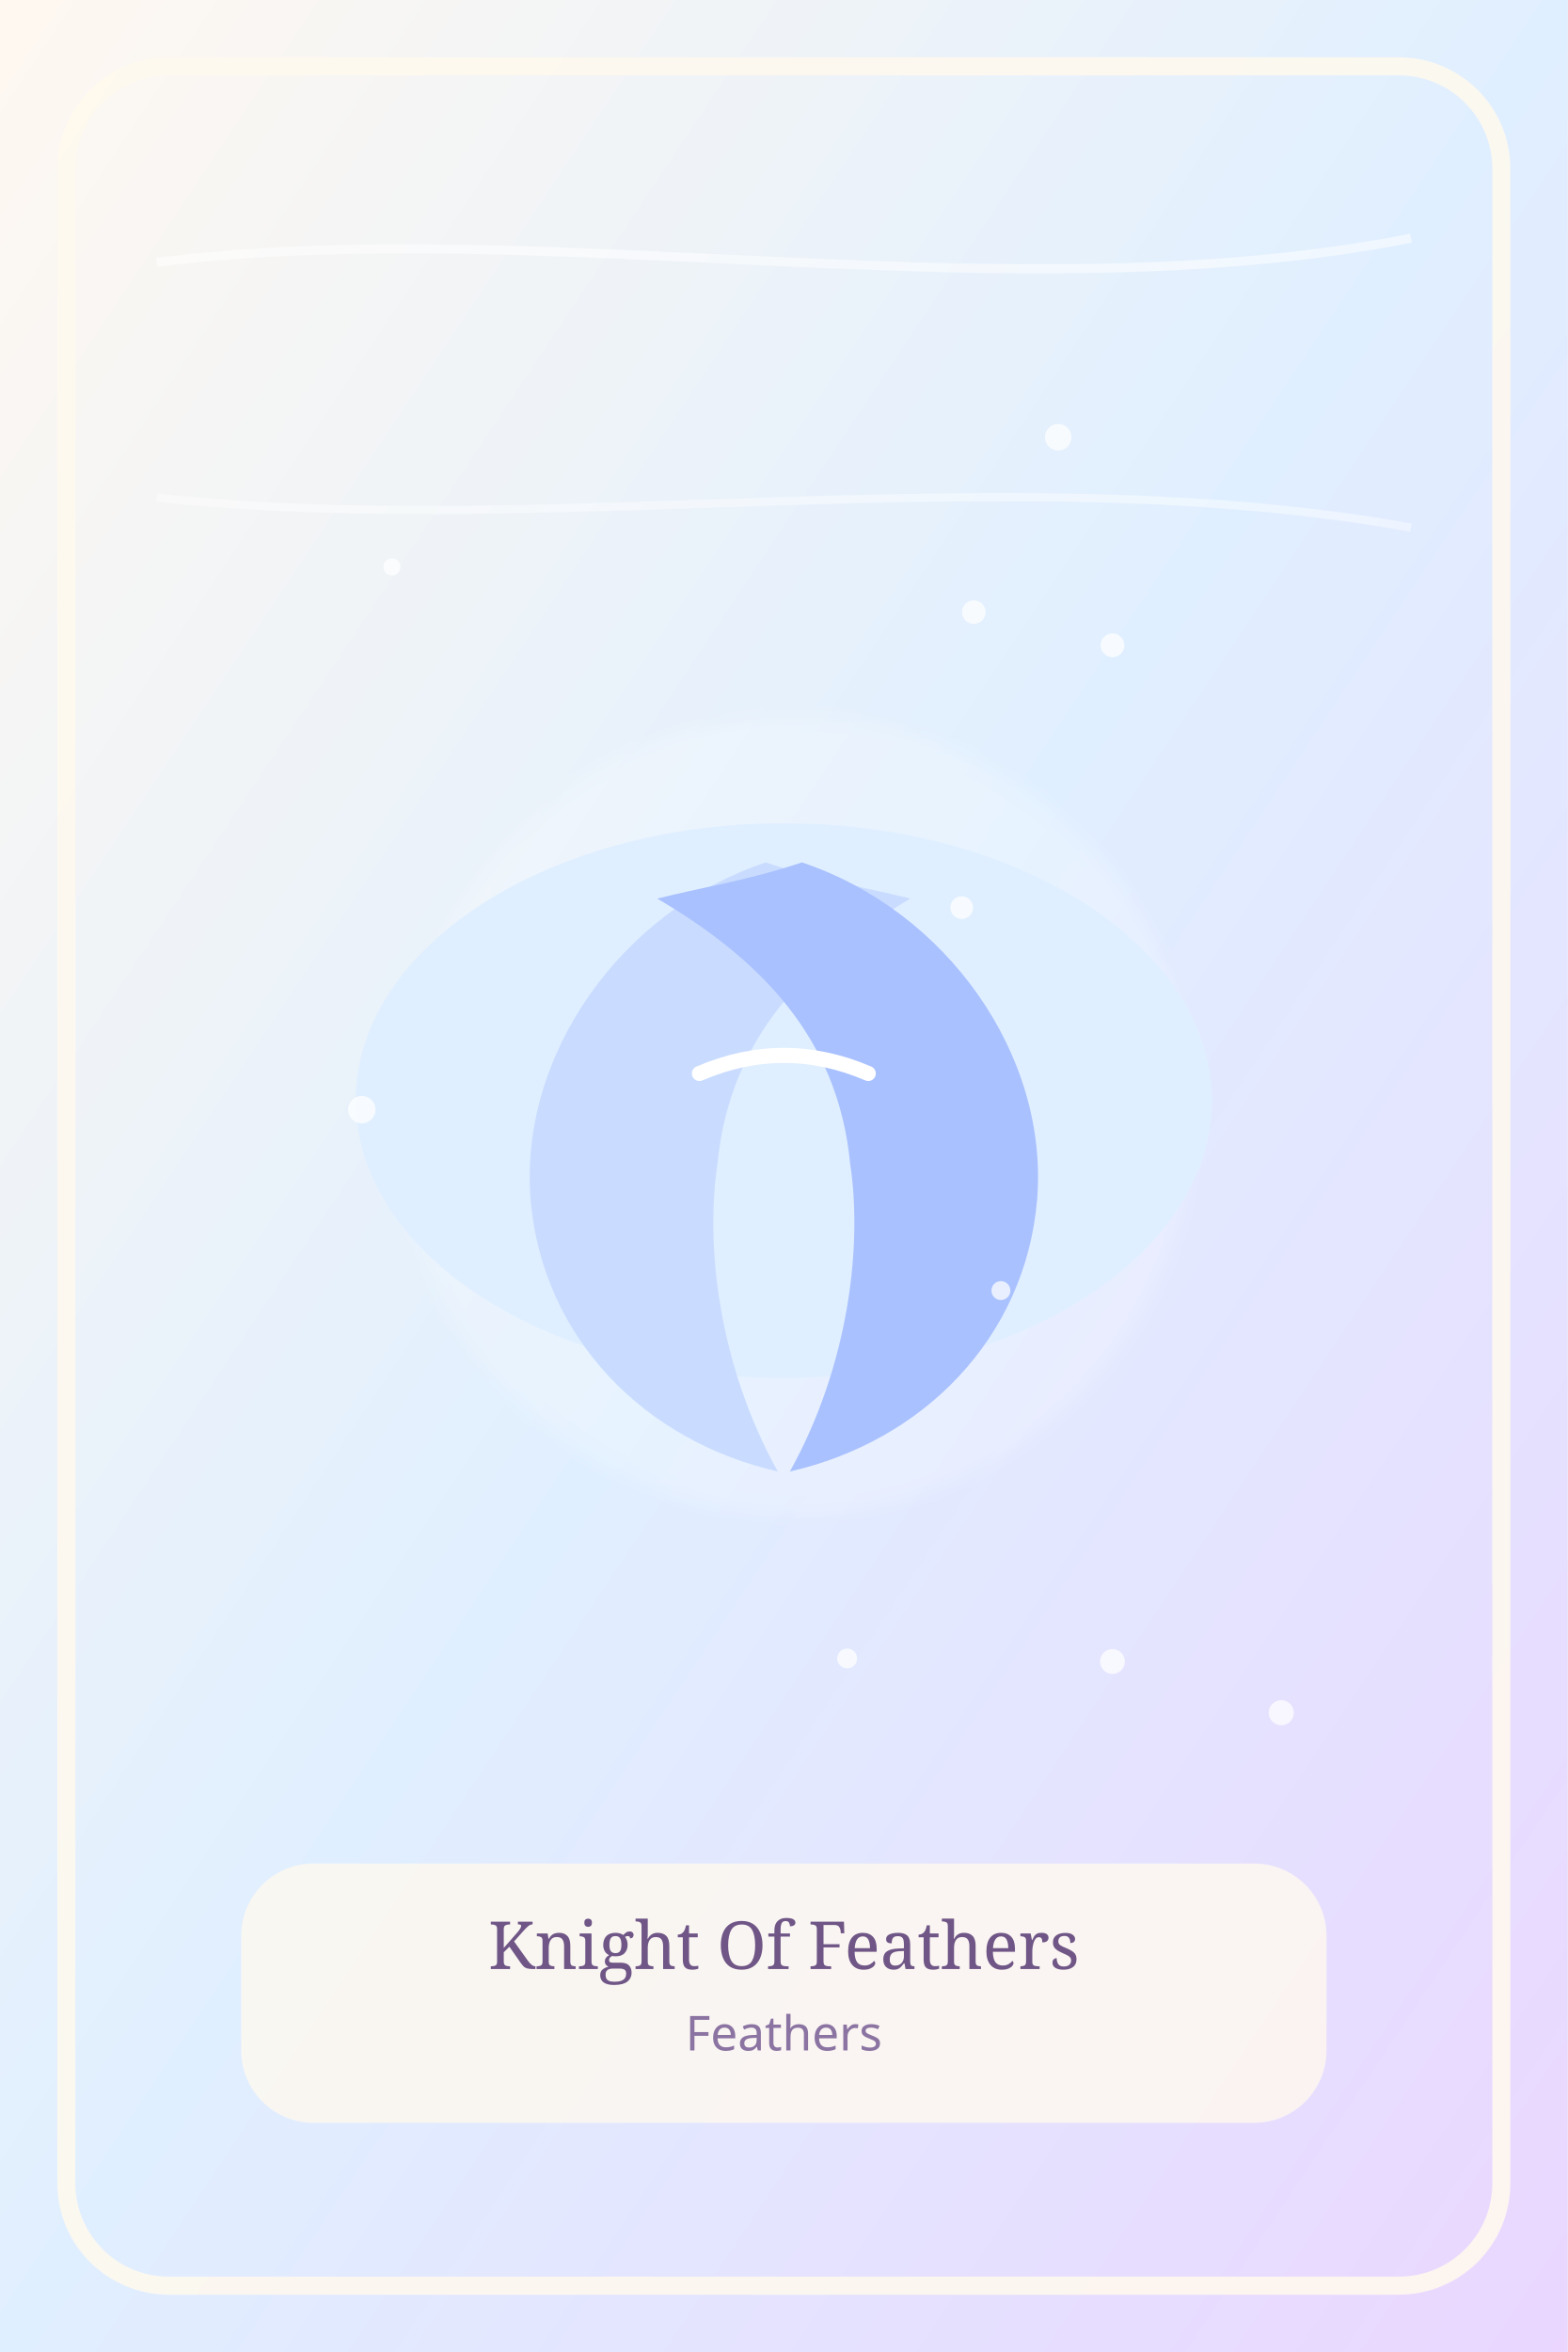
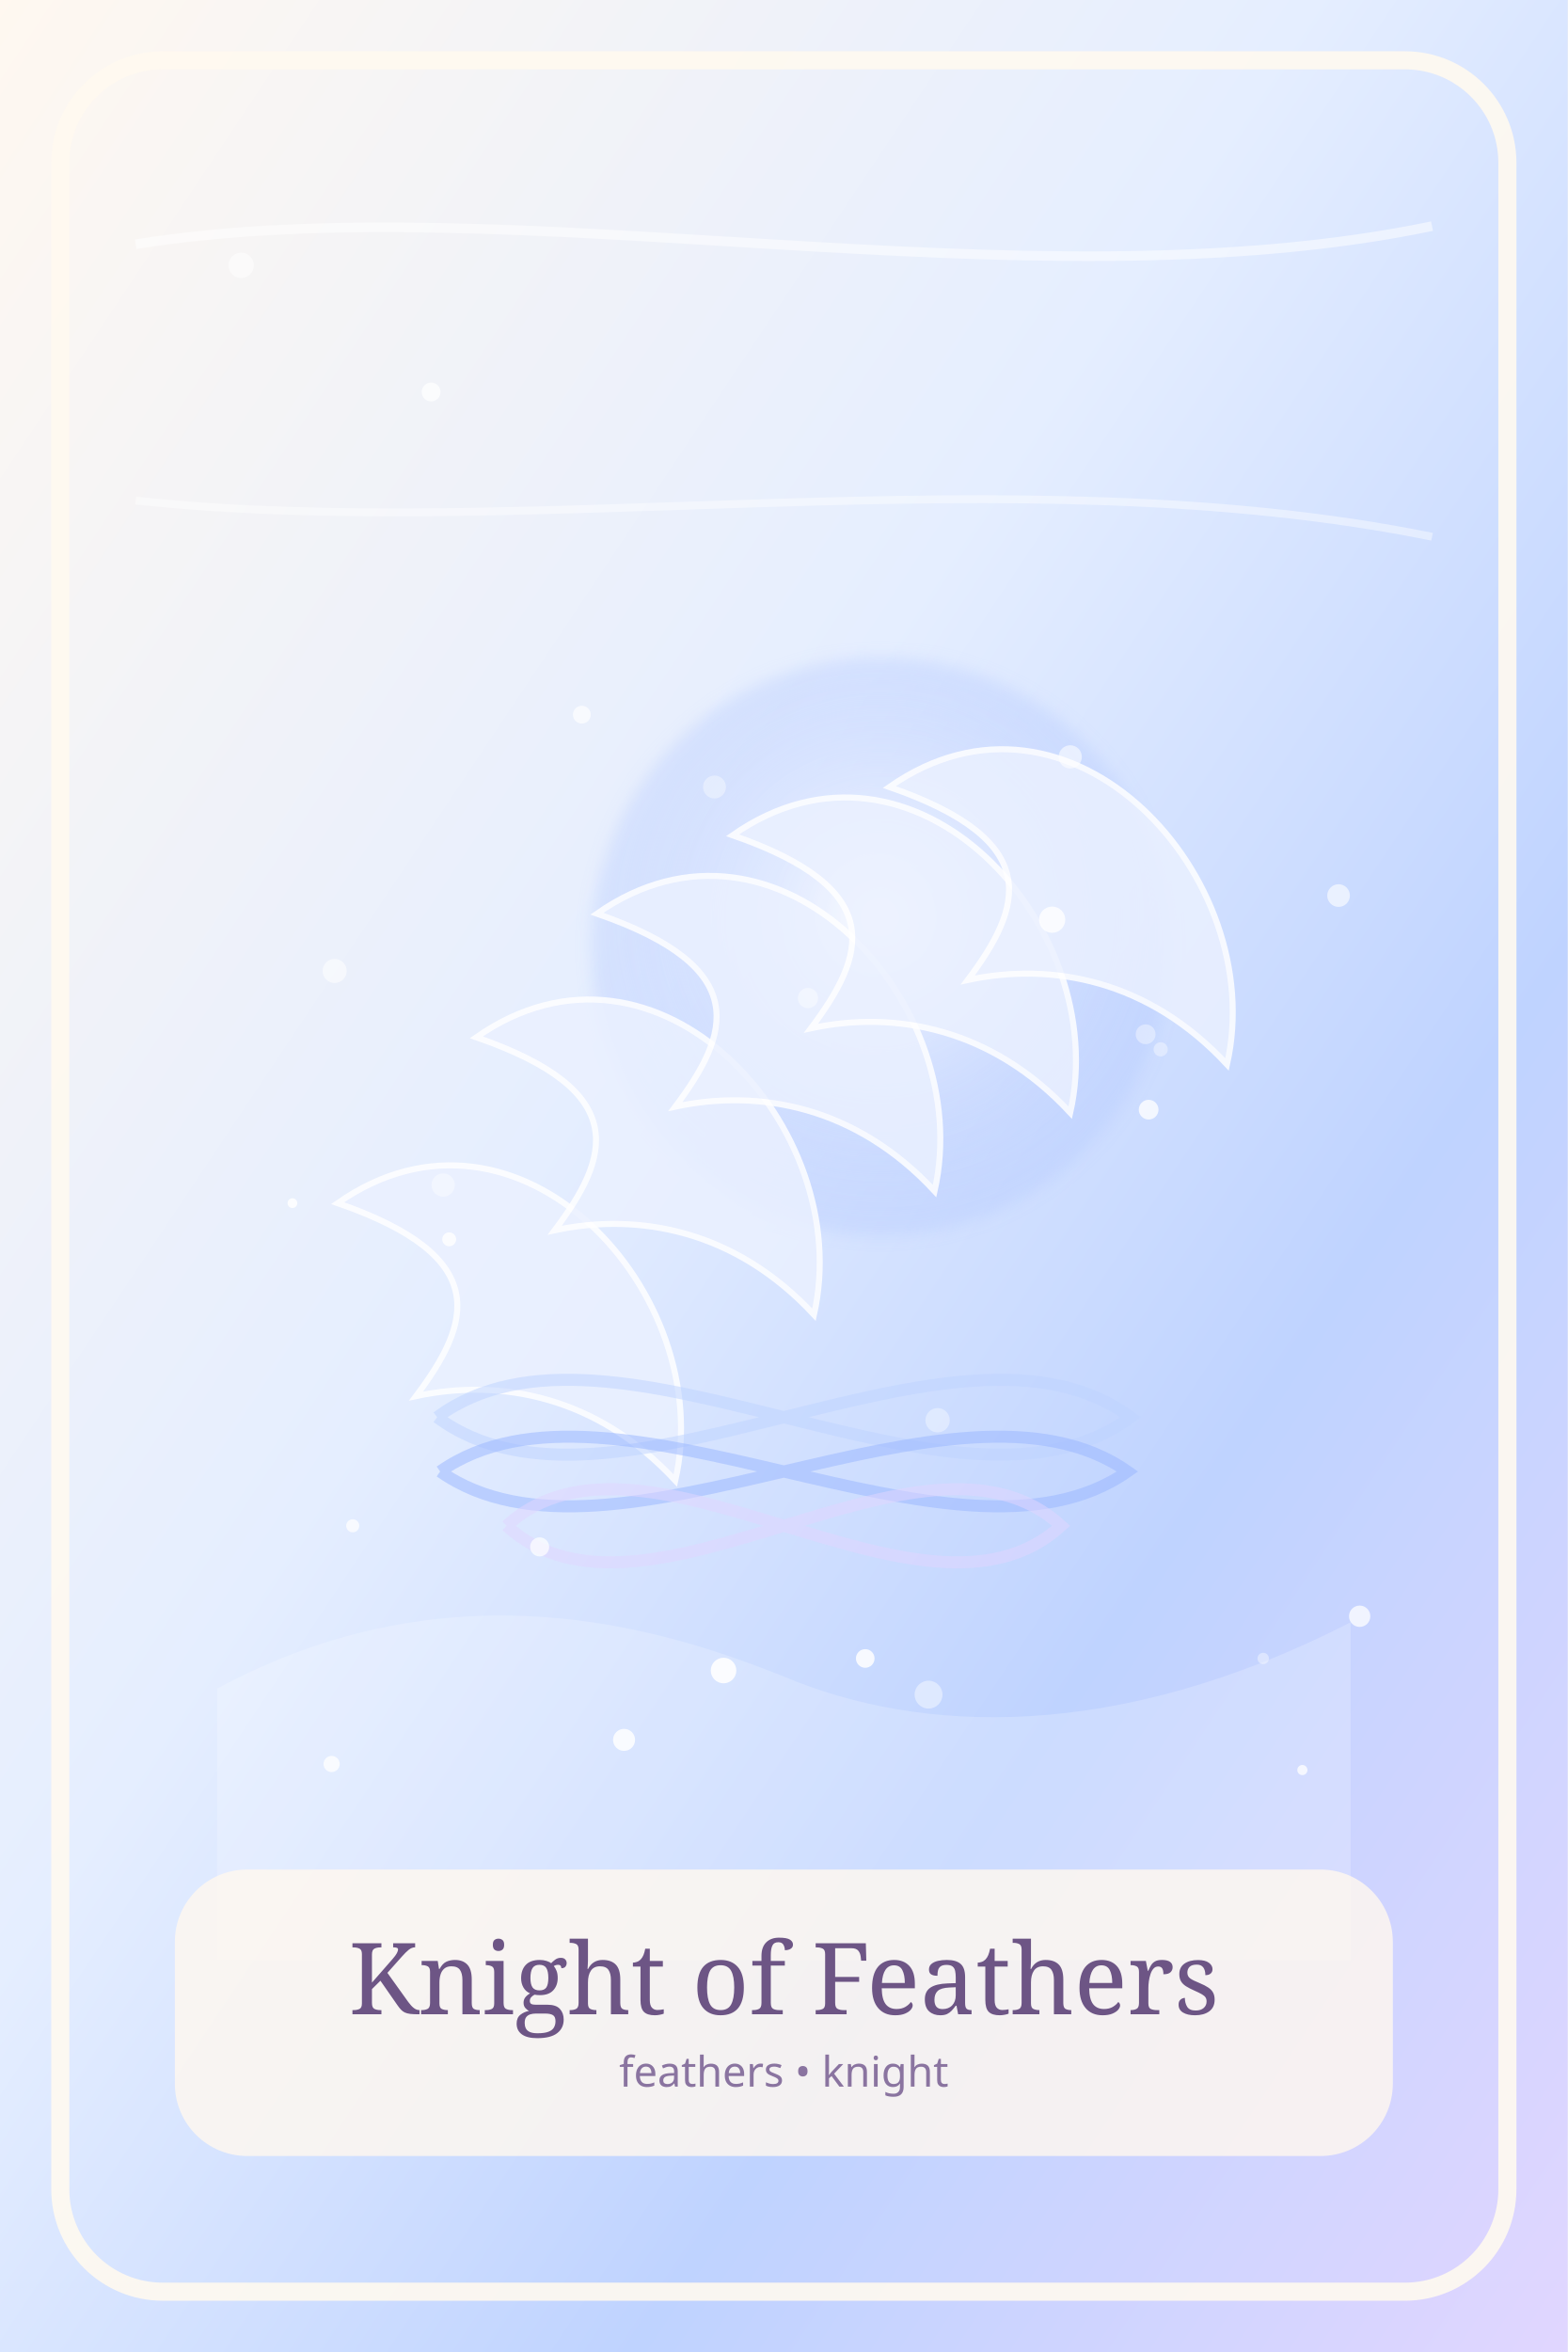
<svg xmlns="http://www.w3.org/2000/svg" viewBox="0 0 520 780" role="img" aria-labelledby="t d">
  <defs>
    <linearGradient id="bg" x1="0" y1="0" x2="1" y2="1">
      <stop offset="0%" stop-color="#fff8f0" />
-       <stop offset="50%" stop-color="#e0efff" />
-       <stop offset="100%" stop-color="#ead6ff" />
+       <stop offset="42%" stop-color="#e5eeff" />
+       <stop offset="70%" stop-color="#bfd3ff" />
+       <stop offset="100%" stop-color="#e1d6ff" />
    </linearGradient>
+     <radialGradient id="orb" cx="50%" cy="45%" r="60%">
+       <stop offset="0%" stop-color="#ffffff" stop-opacity="0.94" />
+       <stop offset="100%" stop-color="#9ab6ff" stop-opacity="0.16" />
+     </radialGradient>
    <filter id="soft" x="-20%" y="-20%" width="140%" height="140%">
-       <feGaussianBlur stdDeviation="2.8" />
+       <feGaussianBlur stdDeviation="2.5" />
    </filter>
  </defs>
  <rect width="520" height="780" fill="url(#bg)" />
-   <rect x="22" y="22" width="476" height="736" rx="34" fill="none" stroke="#fff9ee" stroke-width="6" opacity=".86" />
-   <path d="M52 87 C180 71,336 105,468 79" stroke="#fff" stroke-opacity=".5" stroke-width="3" fill="none" />
-   <path d="M52 165 C180 179,336 151,468 175" stroke="#fff" stroke-opacity=".42" stroke-width="2.7" fill="none" />
-   <circle cx="264" cy="370" r="132" fill="#ffffff" opacity=".22" filter="url(#soft)" />
-   <ellipse cx="260" cy="365" rx="142" ry="92" fill="#e0efff" />
-   <path d="M254 286 C206 302,172 350,176 398 C180 444,214 478,258 488 C238 452,234 412,238 386 C242 344,268 318,302 298 C286 294,272 292,254 286 Z" fill="#c9dcff" />
-   <path d="M266 286 C314 302,348 350,344 398 C340 444,306 478,262 488 C282 452,286 412,282 386 C278 344,252 318,218 298 C234 294,248 292,266 286 Z" fill="#a9c1ff" />
-   <path d="M232 356 Q260 344 288 356" stroke="#ffffff" stroke-width="5" fill="none" stroke-linecap="round" />
+   <rect x="20" y="20" width="480" height="740" rx="34" fill="none" stroke="#fff9ef" stroke-width="6" opacity=".9" />
+   <path d="M45 81 C170 61,340 103,475 75" stroke="#fff" stroke-opacity=".50" stroke-width="3.2" fill="none" />
+   <path d="M45 166 C175 180,337 150,475 178" stroke="#fff" stroke-opacity=".42" stroke-width="2.6" fill="none" />
+   <circle cx="292" cy="314" r="96" fill="url(#orb)" filter="url(#soft)" />
+   <path d="M 112 399 C 172 357, 238 429, 224 491 C 198 463, 166 457, 138 463 C 156 439, 164 417, 112 399 Z" fill="#eaf0ff" stroke="#fff" stroke-width="2" opacity=".83" />
+   <path d="M 158 344 C 218 302, 284 374, 270 436 C 244 408, 212 402, 184 408 C 202 384, 210 362, 158 344 Z" fill="#eaf0ff" stroke="#fff" stroke-width="2" opacity=".83" />
+   <path d="M 198 303 C 258 261, 324 333, 310 395 C 284 367, 252 361, 224 367 C 242 343, 250 321, 198 303 Z" fill="#eaf0ff" stroke="#fff" stroke-width="2" opacity=".83" />
+   <path d="M 243 277 C 303 235, 369 307, 355 369 C 329 341, 297 335, 269 341 C 287 317, 295 295, 243 277 Z" fill="#eaf0ff" stroke="#fff" stroke-width="2" opacity=".83" />
+   <path d="M 295 261 C 355 219, 421 291, 407 353 C 381 325, 349 319, 321 325 C 339 301, 347 279, 295 261 Z" fill="#eaf0ff" stroke="#fff" stroke-width="2" opacity=".83" />
+   <path d="M72 560 C150 518,220 540,260 556 C305 575,370 578,448 538 L448 650 L72 650 Z" fill="#ffffff" fill-opacity=".20" />
+   <path d="M 145 470 C 203 427, 317 513, 375 470 C 317 427, 203 513, 145 470" stroke="#bfd3ff" stroke-opacity=".52" stroke-width="4" fill="none" />
+   <path d="M 146 488 C 203 448, 317 528, 374 488 C 317 448, 203 528, 146 488" stroke="#9ab6ff" stroke-opacity=".52" stroke-width="4" fill="none" />
+   <path d="M 168 506 C 214 464, 306 548, 352 506 C 306 464, 214 548, 168 506" stroke="#e1d6ff" stroke-opacity=".52" stroke-width="4" fill="none" />
  <g>
-     <circle cx="425" cy="568" r="4.17" fill="#fff" opacity=".74" />
-     <circle cx="130" cy="188" r="2.83" fill="#fff" opacity=".74" />
-     <circle cx="323" cy="203" r="3.91" fill="#fff" opacity=".74" />
-     <circle cx="332" cy="428" r="3.14" fill="#fff" opacity=".74" />
-     <circle cx="281" cy="550" r="3.29" fill="#fff" opacity=".74" />
-     <circle cx="351" cy="145" r="4.40" fill="#fff" opacity=".74" />
-     <circle cx="120" cy="368" r="4.54" fill="#fff" opacity=".74" />
-     <circle cx="369" cy="214" r="3.94" fill="#fff" opacity=".74" />
-     <circle cx="319" cy="301" r="3.75" fill="#fff" opacity=".74" />
-     <circle cx="369" cy="551" r="4.13" fill="#fff" opacity=".74" />
+     <circle cx="97" cy="399" r="1.62" fill="#fff" opacity="0.85" />
+     <circle cx="444" cy="297" r="3.76" fill="#fff" opacity="0.60" />
+     <circle cx="381" cy="368" r="3.27" fill="#fff" opacity="0.77" />
+     <circle cx="207" cy="577" r="3.65" fill="#fff" opacity="0.85" />
+     <circle cx="287" cy="550" r="3.09" fill="#fff" opacity="0.85" />
+     <circle cx="143" cy="130" r="3.12" fill="#fff" opacity="0.75" />
+     <circle cx="349" cy="305" r="4.35" fill="#fff" opacity="0.79" />
+     <circle cx="193" cy="237" r="2.95" fill="#fff" opacity="0.68" />
+     <circle cx="149" cy="411" r="2.30" fill="#fff" opacity="0.83" />
+     <circle cx="268" cy="331" r="3.36" fill="#fff" opacity="0.41" />
+     <circle cx="179" cy="513" r="3.16" fill="#fff" opacity="0.71" />
+     <circle cx="240" cy="554" r="4.24" fill="#fff" opacity="0.89" />
+     <circle cx="451" cy="536" r="3.54" fill="#fff" opacity="0.74" />
+     <circle cx="385" cy="348" r="2.35" fill="#fff" opacity="0.38" />
+     <circle cx="80" cy="88" r="4.19" fill="#fff" opacity="0.55" />
+     <circle cx="237" cy="261" r="3.80" fill="#fff" opacity="0.37" />
+     <circle cx="311" cy="471" r="4.04" fill="#fff" opacity="0.37" />
+     <circle cx="117" cy="506" r="2.17" fill="#fff" opacity="0.75" />
+     <circle cx="308" cy="562" r="4.62" fill="#fff" opacity="0.44" />
+     <circle cx="419" cy="550" r="1.89" fill="#fff" opacity="0.39" />
+     <circle cx="355" cy="251" r="3.85" fill="#fff" opacity="0.56" />
+     <circle cx="111" cy="322" r="3.99" fill="#fff" opacity="0.55" />
+     <circle cx="380" cy="343" r="3.29" fill="#fff" opacity="0.39" />
+     <circle cx="147" cy="393" r="3.87" fill="#fff" opacity="0.38" />
+     <circle cx="110" cy="585" r="2.68" fill="#fff" opacity="0.79" />
+     <circle cx="432" cy="587" r="1.68" fill="#fff" opacity="0.77" />
  </g>
-   <rect x="80" y="618" width="360" height="86" rx="24" fill="#fff9ef" opacity=".8" />
-   <text x="260" y="653" text-anchor="middle" font-family="'Cormorant Garamond', Georgia, serif" font-size="22" fill="#6f5686">Knight Of Feathers</text>
-   <text x="260" y="680" text-anchor="middle" font-family="'Nunito', sans-serif" font-size="16" fill="#8b74a2">Feathers</text>
+   <rect x="58" y="620" width="404" height="95" rx="24" fill="#fff8ef" opacity=".82" />
+   <text x="260" y="668" text-anchor="middle" font-family="'Cormorant Garamond', Georgia, serif" font-size="33" fill="#6d5585">Knight of Feathers</text>
+   <text x="260" y="692" text-anchor="middle" font-family="'Nunito', sans-serif" font-size="14" fill="#8a74a0">feathers • knight</text>
</svg>
